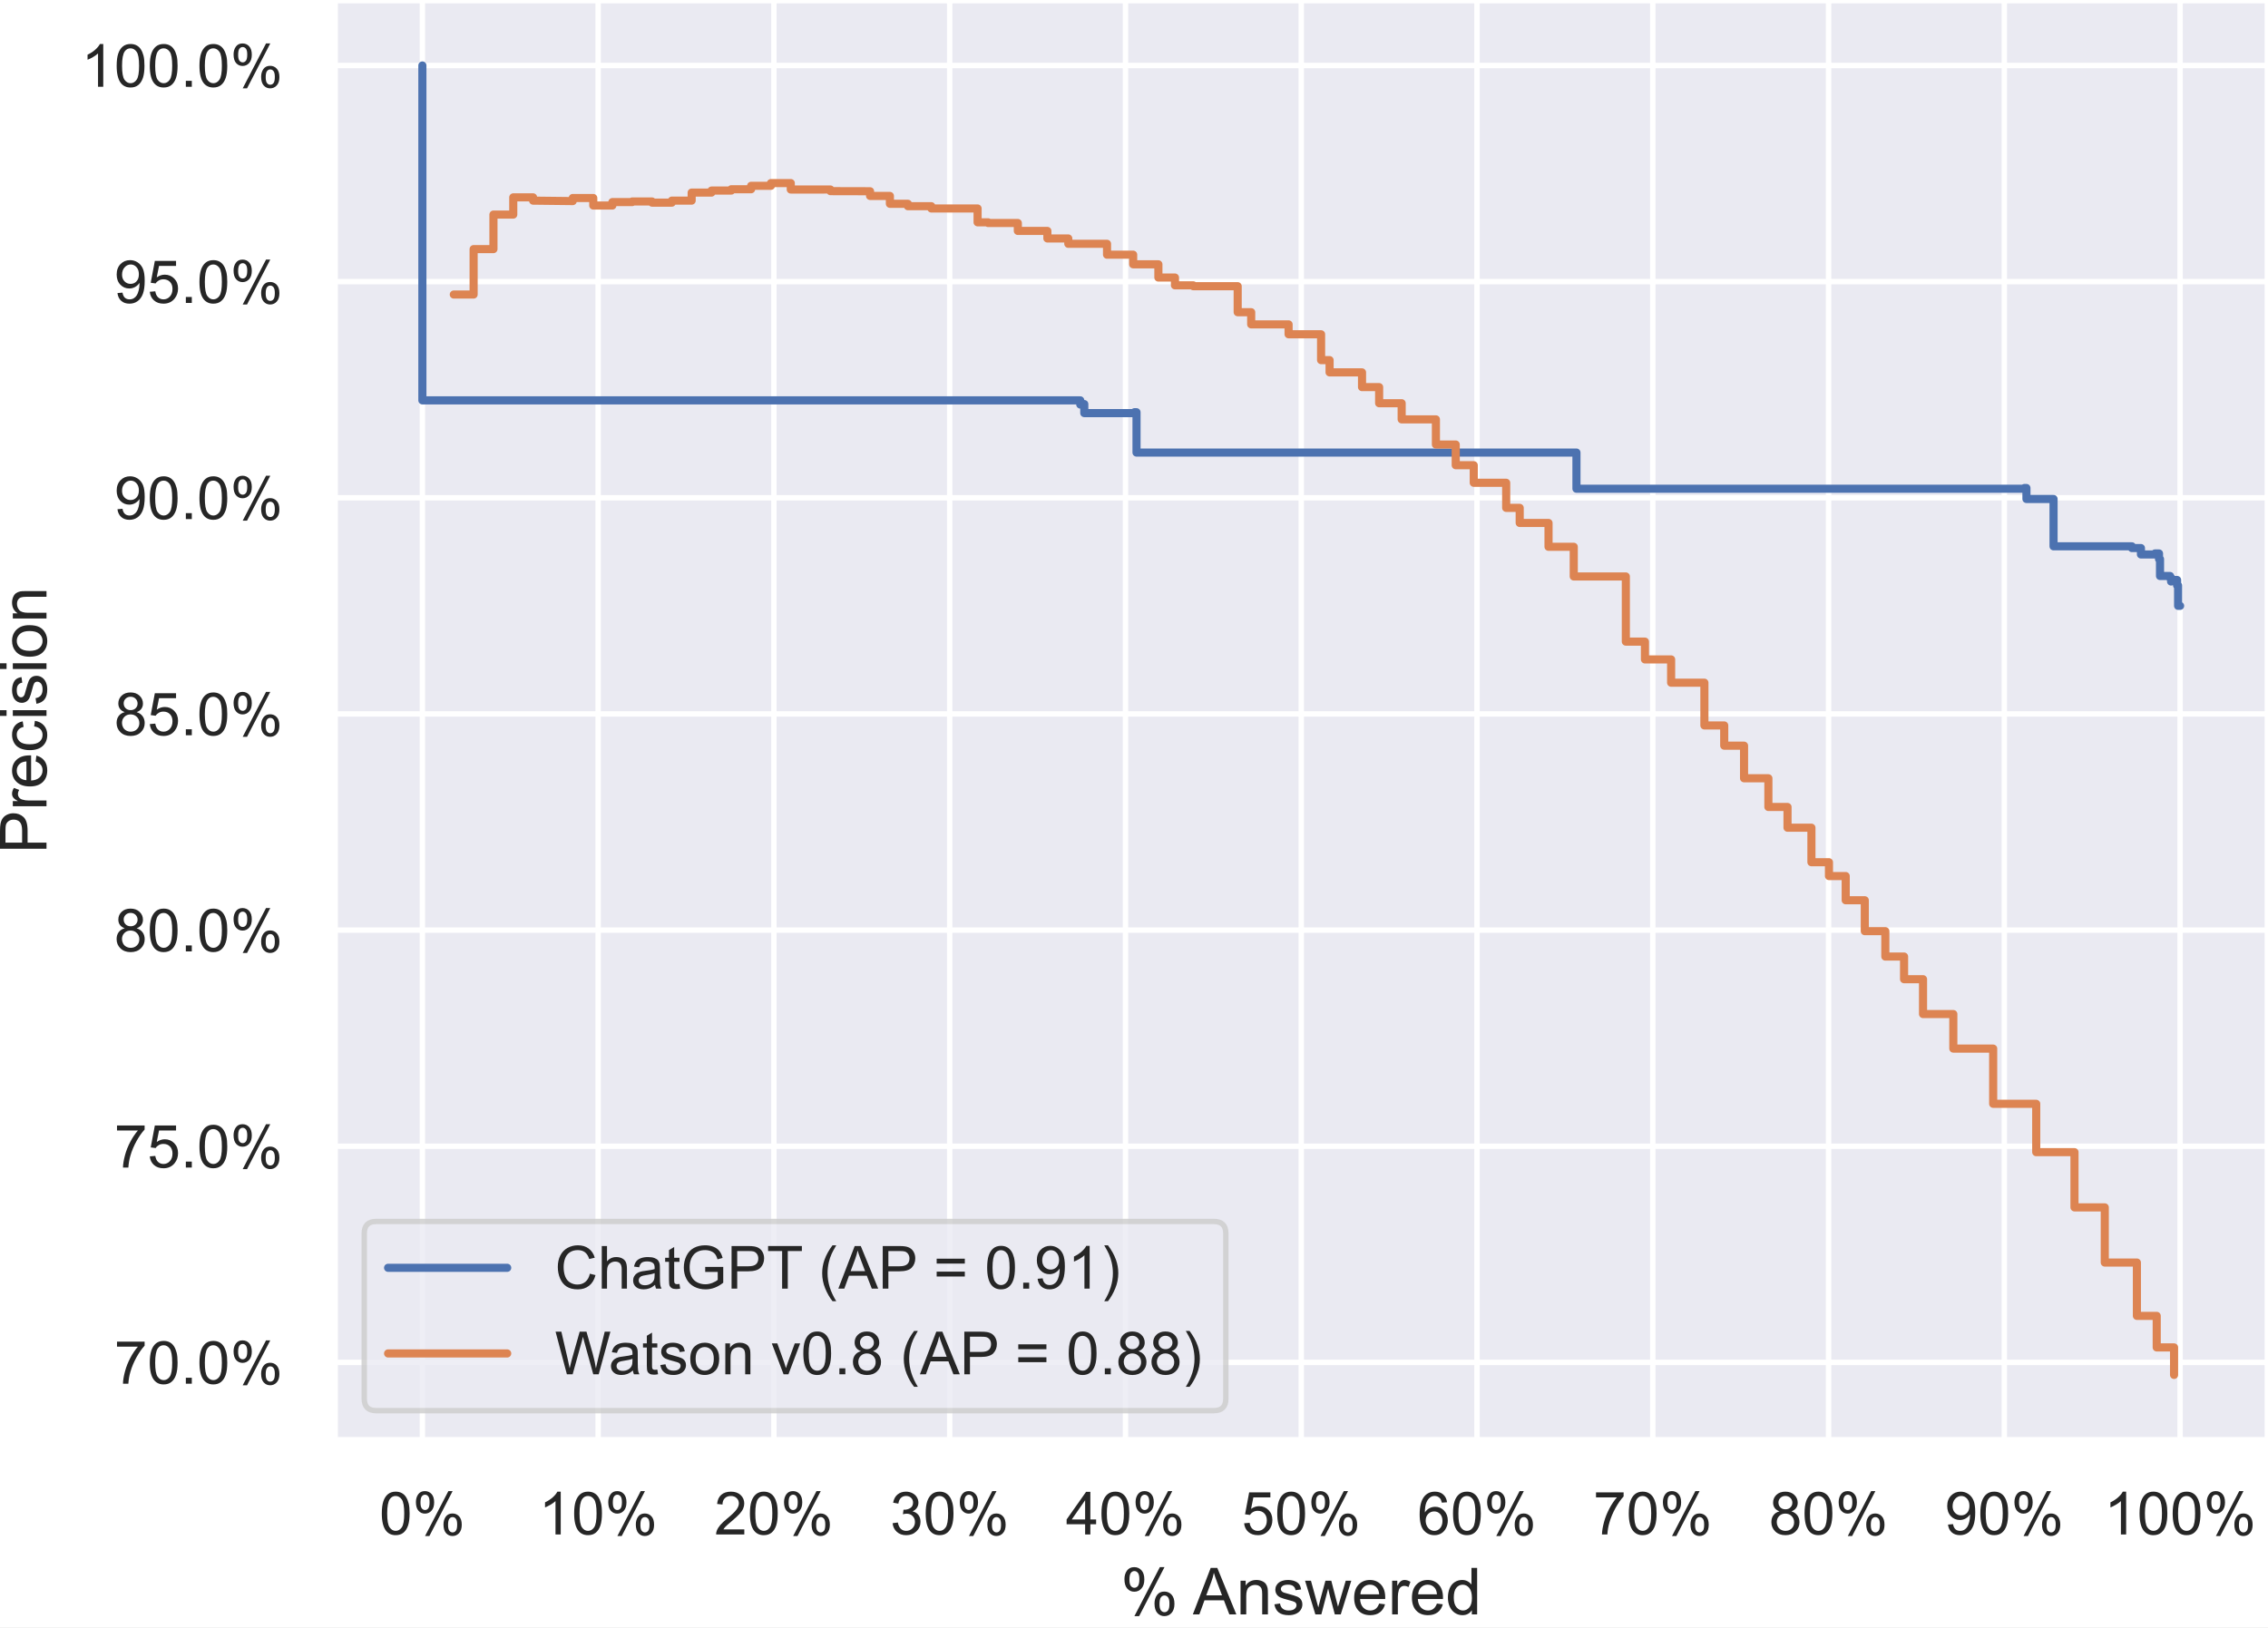
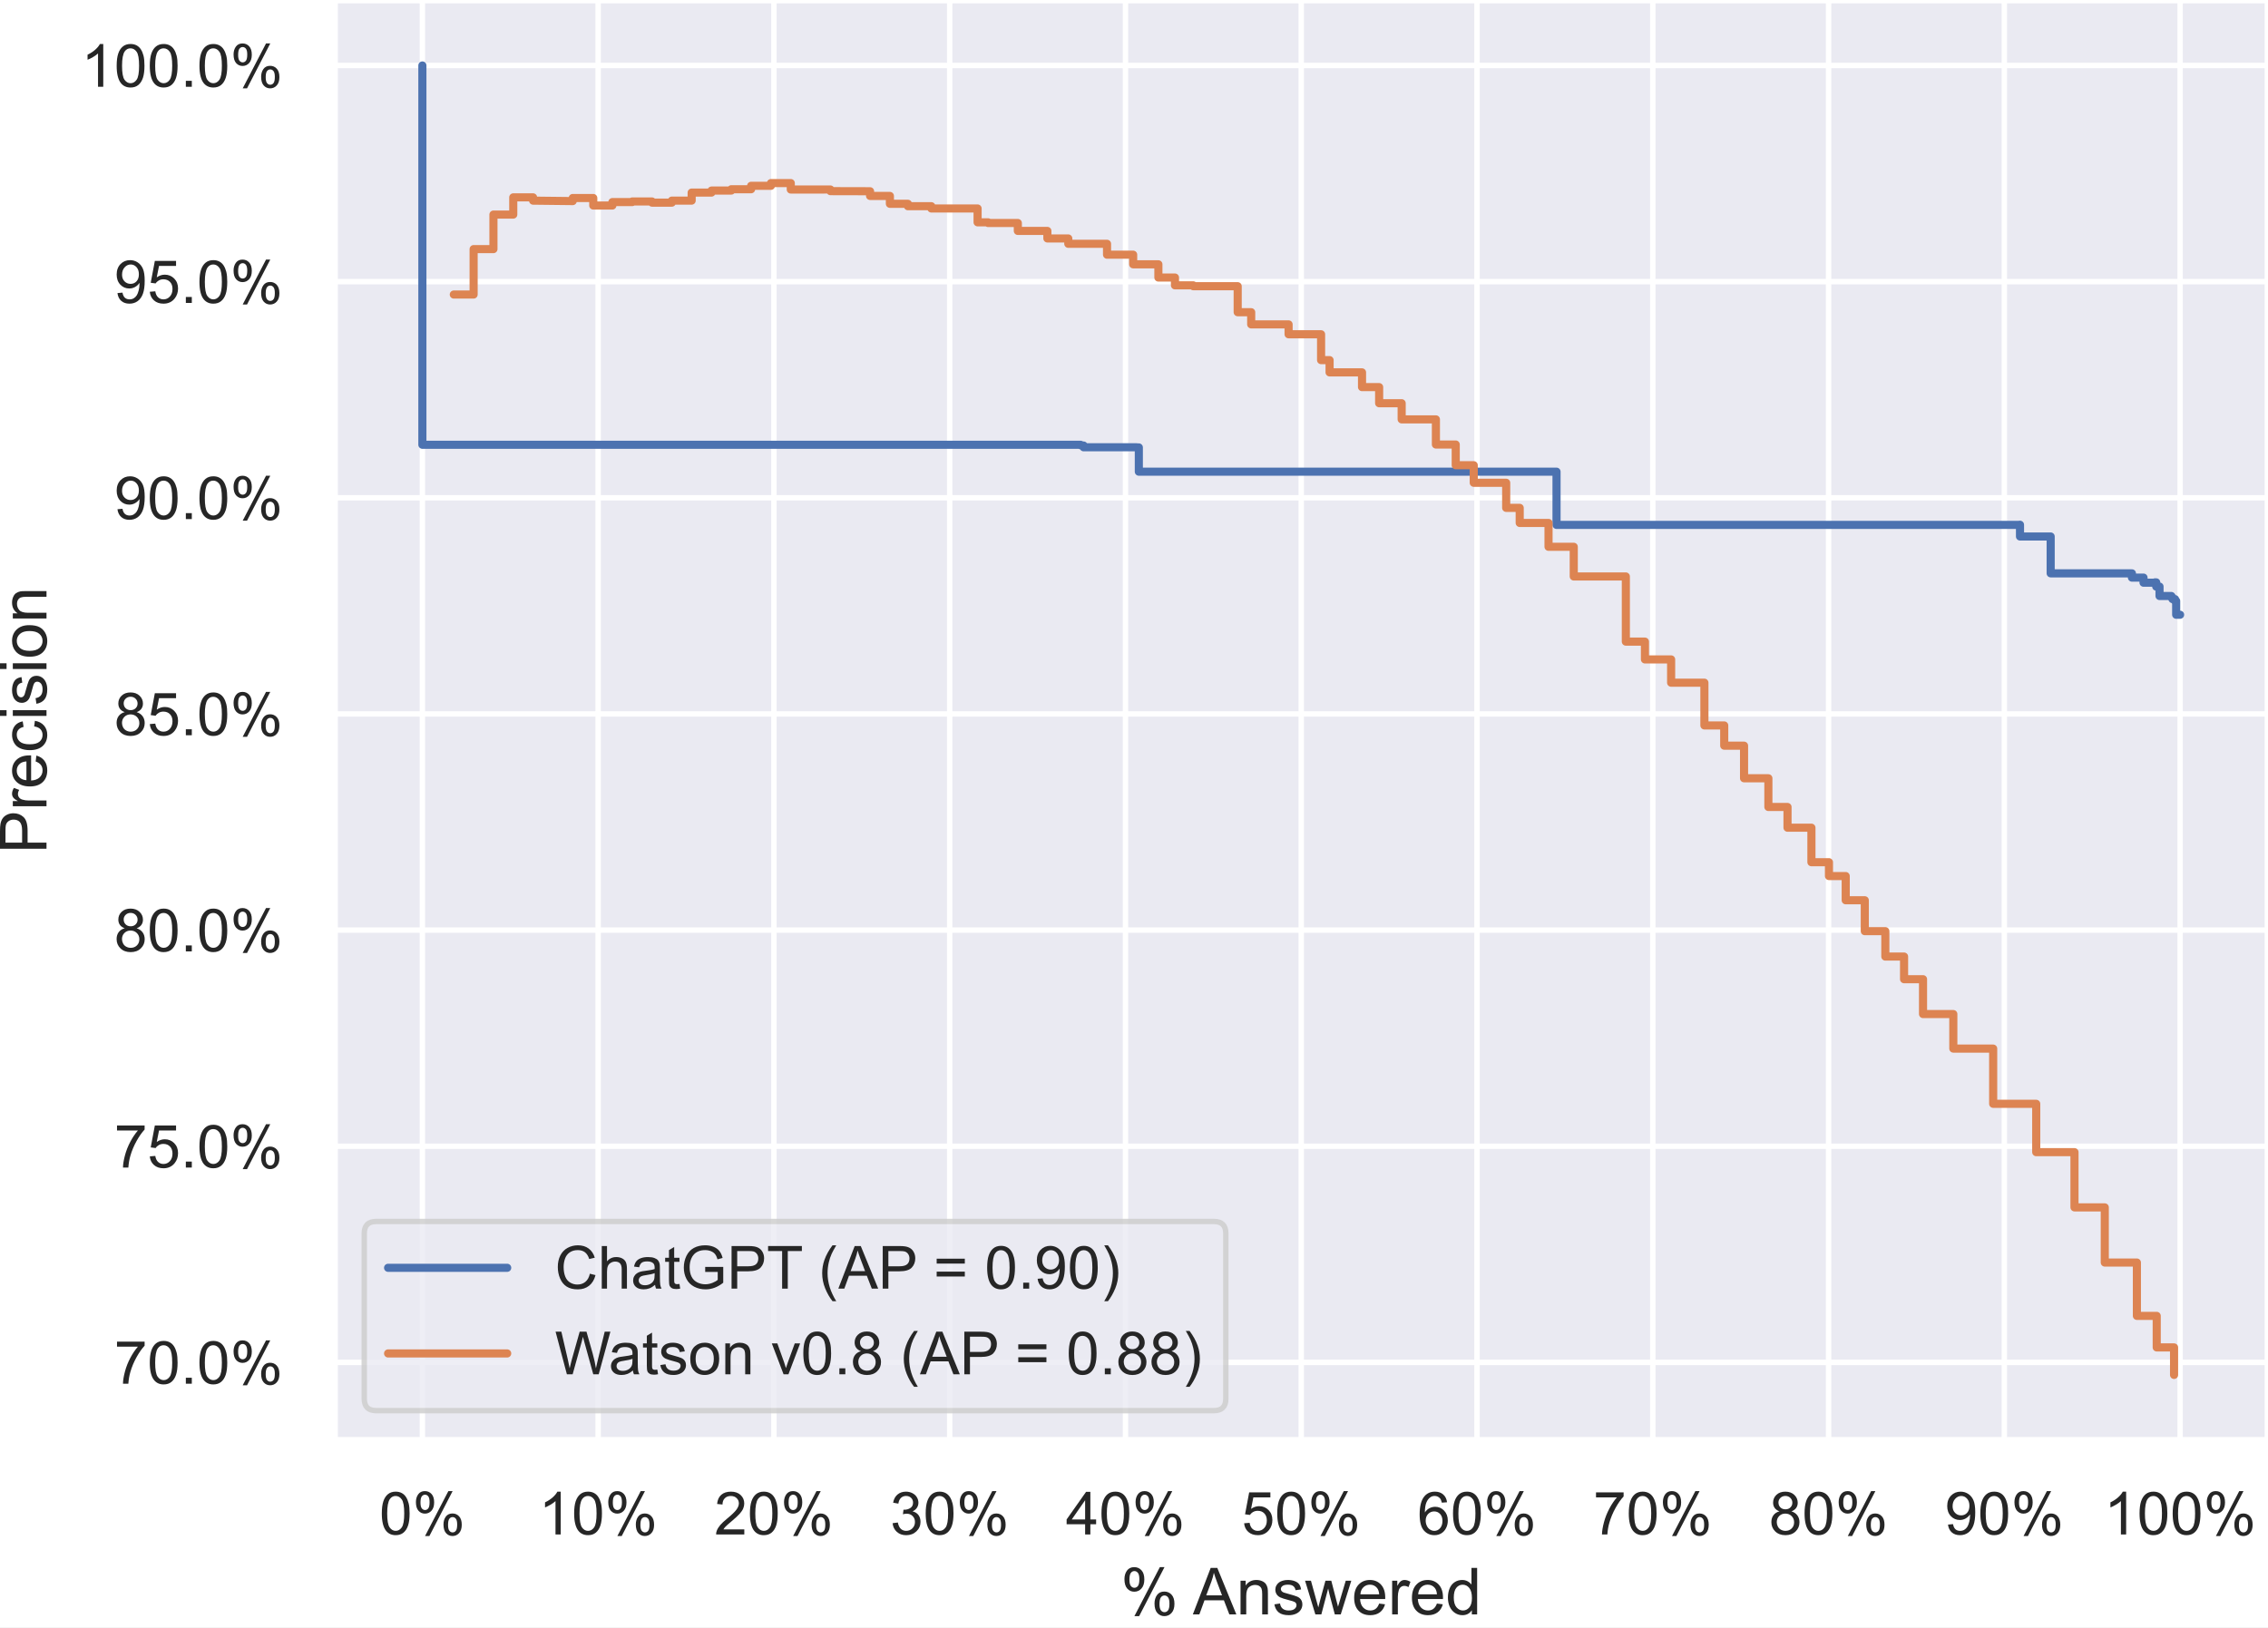
<svg xmlns="http://www.w3.org/2000/svg" xmlns:xlink="http://www.w3.org/1999/xlink" width="418.9pt" height="300.646pt" viewBox="0 0 418.9 300.646" version="1.1">
  <defs>
    <style type="text/css">*{stroke-linejoin: round; stroke-linecap: butt}</style>
  </defs>
  <g id="figure_1">
    <g id="patch_1">
      <path d="M 0 300.646  L 418.9 300.646  L 418.9 0  L 0 0  z " style="fill: #ffffff" />
    </g>
    <g id="axes_1">
      <g id="patch_2">
        <path d="M 61.78 266.112  L 418.9 266.112  L 418.9 -0  L 61.78 -0  z " style="fill: #eaeaf2" />
      </g>
      <g id="matplotlib.axis_1">
        <g id="xtick_1">
          <g id="line2d_1">
-             <path d="M 78.013 266.112  L 78.013 -0  " clip-path="url(#p53ebf041cd)" style="fill: none; stroke: #ffffff; stroke-linecap: round" />
+             <path d="M 78.013 266.112  L 78.013 -0  " clip-path="url(#pf6c82dfec2)" style="fill: none; stroke: #ffffff; stroke-linecap: round" />
          </g>
          <g id="text_1">
            <g style="fill: #262626" transform="translate(70.06335 283.4856) scale(0.11 -0.11)">
              <defs>
                <path id="ArialMT-30" d="M 266 2259  Q 266 3072 433 3567  Q 600 4063 929 4331  Q 1259 4600 1759 4600  Q 2128 4600 2406 4451  Q 2684 4303 2865 4023  Q 3047 3744 3150 3342  Q 3253 2941 3253 2259  Q 3253 1453 3087 958  Q 2922 463 2592 192  Q 2263 -78 1759 -78  Q 1097 -78 719 397  Q 266 969 266 2259  z M 844 2259  Q 844 1131 1108 757  Q 1372 384 1759 384  Q 2147 384 2411 759  Q 2675 1134 2675 2259  Q 2675 3391 2411 3762  Q 2147 4134 1753 4134  Q 1366 4134 1134 3806  Q 844 3388 844 2259  z " transform="scale(0.015625)" />
                <path id="ArialMT-25" d="M 372 3481  Q 372 3972 619 4315  Q 866 4659 1334 4659  Q 1766 4659 2048 4351  Q 2331 4044 2331 3447  Q 2331 2866 2045 2552  Q 1759 2238 1341 2238  Q 925 2238 648 2547  Q 372 2856 372 3481  z M 1350 4272  Q 1141 4272 1002 4090  Q 863 3909 863 3425  Q 863 2984 1003 2804  Q 1144 2625 1350 2625  Q 1563 2625 1702 2806  Q 1841 2988 1841 3469  Q 1841 3913 1700 4092  Q 1559 4272 1350 4272  z M 1353 -169  L 3859 4659  L 4316 4659  L 1819 -169  L 1353 -169  z M 3334 1075  Q 3334 1569 3581 1911  Q 3828 2253 4300 2253  Q 4731 2253 5014 1945  Q 5297 1638 5297 1041  Q 5297 459 5011 145  Q 4725 -169 4303 -169  Q 3888 -169 3611 142  Q 3334 453 3334 1075  z M 4316 1866  Q 4103 1866 3964 1684  Q 3825 1503 3825 1019  Q 3825 581 3965 400  Q 4106 219 4313 219  Q 4528 219 4667 400  Q 4806 581 4806 1063  Q 4806 1506 4665 1686  Q 4525 1866 4316 1866  z " transform="scale(0.015625)" />
              </defs>
              <use xlink:href="#ArialMT-30" />
              <use xlink:href="#ArialMT-25" x="55.615" />
            </g>
          </g>
        </g>
        <g id="xtick_2">
          <g id="line2d_2">
-             <path d="M 110.478 266.112  L 110.478 -0  " clip-path="url(#p53ebf041cd)" style="fill: none; stroke: #ffffff; stroke-linecap: round" />
+             <path d="M 110.478 266.112  L 110.478 -0  " clip-path="url(#pf6c82dfec2)" style="fill: none; stroke: #ffffff; stroke-linecap: round" />
          </g>
          <g id="text_2">
            <g style="fill: #262626" transform="translate(99.47029 283.4856) scale(0.11 -0.11)">
              <defs>
                <path id="ArialMT-31" d="M 2384 0  L 1822 0  L 1822 3584  Q 1619 3391 1289 3197  Q 959 3003 697 2906  L 697 3450  Q 1169 3672 1522 3987  Q 1875 4303 2022 4600  L 2384 4600  L 2384 0  z " transform="scale(0.015625)" />
              </defs>
              <use xlink:href="#ArialMT-31" />
              <use xlink:href="#ArialMT-30" x="55.615" />
              <use xlink:href="#ArialMT-25" x="111.23" />
            </g>
          </g>
        </g>
        <g id="xtick_3">
          <g id="line2d_3">
-             <path d="M 142.943 266.112  L 142.943 -0  " clip-path="url(#p53ebf041cd)" style="fill: none; stroke: #ffffff; stroke-linecap: round" />
+             <path d="M 142.943 266.112  L 142.943 -0  " clip-path="url(#pf6c82dfec2)" style="fill: none; stroke: #ffffff; stroke-linecap: round" />
          </g>
          <g id="text_3">
            <g style="fill: #262626" transform="translate(131.9357 283.4856) scale(0.11 -0.11)">
              <defs>
                <path id="ArialMT-32" d="M 3222 541  L 3222 0  L 194 0  Q 188 203 259 391  Q 375 700 629 1000  Q 884 1300 1366 1694  Q 2113 2306 2375 2664  Q 2638 3022 2638 3341  Q 2638 3675 2398 3904  Q 2159 4134 1775 4134  Q 1369 4134 1125 3890  Q 881 3647 878 3216  L 300 3275  Q 359 3922 746 4261  Q 1134 4600 1788 4600  Q 2447 4600 2831 4234  Q 3216 3869 3216 3328  Q 3216 3053 3103 2787  Q 2991 2522 2730 2228  Q 2469 1934 1863 1422  Q 1356 997 1212 845  Q 1069 694 975 541  L 3222 541  z " transform="scale(0.015625)" />
              </defs>
              <use xlink:href="#ArialMT-32" />
              <use xlink:href="#ArialMT-30" x="55.615" />
              <use xlink:href="#ArialMT-25" x="111.23" />
            </g>
          </g>
        </g>
        <g id="xtick_4">
          <g id="line2d_4">
-             <path d="M 175.409 266.112  L 175.409 -0  " clip-path="url(#p53ebf041cd)" style="fill: none; stroke: #ffffff; stroke-linecap: round" />
+             <path d="M 175.409 266.112  L 175.409 -0  " clip-path="url(#pf6c82dfec2)" style="fill: none; stroke: #ffffff; stroke-linecap: round" />
          </g>
          <g id="text_4">
            <g style="fill: #262626" transform="translate(164.4012 283.4856) scale(0.11 -0.11)">
              <defs>
                <path id="ArialMT-33" d="M 269 1209  L 831 1284  Q 928 806 1161 595  Q 1394 384 1728 384  Q 2125 384 2398 659  Q 2672 934 2672 1341  Q 2672 1728 2419 1979  Q 2166 2231 1775 2231  Q 1616 2231 1378 2169  L 1441 2663  Q 1497 2656 1531 2656  Q 1891 2656 2178 2843  Q 2466 3031 2466 3422  Q 2466 3731 2256 3934  Q 2047 4138 1716 4138  Q 1388 4138 1169 3931  Q 950 3725 888 3313  L 325 3413  Q 428 3978 793 4289  Q 1159 4600 1703 4600  Q 2078 4600 2393 4439  Q 2709 4278 2876 4000  Q 3044 3722 3044 3409  Q 3044 3113 2884 2869  Q 2725 2625 2413 2481  Q 2819 2388 3044 2092  Q 3269 1797 3269 1353  Q 3269 753 2831 336  Q 2394 -81 1725 -81  Q 1122 -81 723 278  Q 325 638 269 1209  z " transform="scale(0.015625)" />
              </defs>
              <use xlink:href="#ArialMT-33" />
              <use xlink:href="#ArialMT-30" x="55.615" />
              <use xlink:href="#ArialMT-25" x="111.23" />
            </g>
          </g>
        </g>
        <g id="xtick_5">
          <g id="line2d_5">
-             <path d="M 207.874 266.112  L 207.874 -0  " clip-path="url(#p53ebf041cd)" style="fill: none; stroke: #ffffff; stroke-linecap: round" />
+             <path d="M 207.874 266.112  L 207.874 -0  " clip-path="url(#pf6c82dfec2)" style="fill: none; stroke: #ffffff; stroke-linecap: round" />
          </g>
          <g id="text_5">
            <g style="fill: #262626" transform="translate(196.8667 283.4856) scale(0.11 -0.11)">
              <defs>
                <path id="ArialMT-34" d="M 2069 0  L 2069 1097  L 81 1097  L 81 1613  L 2172 4581  L 2631 4581  L 2631 1613  L 3250 1613  L 3250 1097  L 2631 1097  L 2631 0  L 2069 0  z M 2069 1613  L 2069 3678  L 634 1613  L 2069 1613  z " transform="scale(0.015625)" />
              </defs>
              <use xlink:href="#ArialMT-34" />
              <use xlink:href="#ArialMT-30" x="55.615" />
              <use xlink:href="#ArialMT-25" x="111.23" />
            </g>
          </g>
        </g>
        <g id="xtick_6">
          <g id="line2d_6">
-             <path d="M 240.34 266.112  L 240.34 -0  " clip-path="url(#p53ebf041cd)" style="fill: none; stroke: #ffffff; stroke-linecap: round" />
+             <path d="M 240.34 266.112  L 240.34 -0  " clip-path="url(#pf6c82dfec2)" style="fill: none; stroke: #ffffff; stroke-linecap: round" />
          </g>
          <g id="text_6">
            <g style="fill: #262626" transform="translate(229.3321 283.4856) scale(0.11 -0.11)">
              <defs>
                <path id="ArialMT-35" d="M 266 1200  L 856 1250  Q 922 819 1161 601  Q 1400 384 1738 384  Q 2144 384 2425 690  Q 2706 997 2706 1503  Q 2706 1984 2436 2262  Q 2166 2541 1728 2541  Q 1456 2541 1237 2417  Q 1019 2294 894 2097  L 366 2166  L 809 4519  L 3088 4519  L 3088 3981  L 1259 3981  L 1013 2750  Q 1425 3038 1878 3038  Q 2478 3038 2890 2622  Q 3303 2206 3303 1553  Q 3303 931 2941 478  Q 2500 -78 1738 -78  Q 1113 -78 717 272  Q 322 622 266 1200  z " transform="scale(0.015625)" />
              </defs>
              <use xlink:href="#ArialMT-35" />
              <use xlink:href="#ArialMT-30" x="55.615" />
              <use xlink:href="#ArialMT-25" x="111.23" />
            </g>
          </g>
        </g>
        <g id="xtick_7">
          <g id="line2d_7">
-             <path d="M 272.805 266.112  L 272.805 -0  " clip-path="url(#p53ebf041cd)" style="fill: none; stroke: #ffffff; stroke-linecap: round" />
+             <path d="M 272.805 266.112  L 272.805 -0  " clip-path="url(#pf6c82dfec2)" style="fill: none; stroke: #ffffff; stroke-linecap: round" />
          </g>
          <g id="text_7">
            <g style="fill: #262626" transform="translate(261.7976 283.4856) scale(0.11 -0.11)">
              <defs>
                <path id="ArialMT-36" d="M 3184 3459  L 2625 3416  Q 2550 3747 2413 3897  Q 2184 4138 1850 4138  Q 1581 4138 1378 3988  Q 1113 3794 959 3422  Q 806 3050 800 2363  Q 1003 2672 1297 2822  Q 1591 2972 1913 2972  Q 2475 2972 2870 2558  Q 3266 2144 3266 1488  Q 3266 1056 3080 686  Q 2894 316 2569 119  Q 2244 -78 1831 -78  Q 1128 -78 684 439  Q 241 956 241 2144  Q 241 3472 731 4075  Q 1159 4600 1884 4600  Q 2425 4600 2770 4297  Q 3116 3994 3184 3459  z M 888 1484  Q 888 1194 1011 928  Q 1134 663 1356 523  Q 1578 384 1822 384  Q 2178 384 2434 671  Q 2691 959 2691 1453  Q 2691 1928 2437 2201  Q 2184 2475 1800 2475  Q 1419 2475 1153 2201  Q 888 1928 888 1484  z " transform="scale(0.015625)" />
              </defs>
              <use xlink:href="#ArialMT-36" />
              <use xlink:href="#ArialMT-30" x="55.615" />
              <use xlink:href="#ArialMT-25" x="111.23" />
            </g>
          </g>
        </g>
        <g id="xtick_8">
          <g id="line2d_8">
-             <path d="M 305.271 266.112  L 305.271 -0  " clip-path="url(#p53ebf041cd)" style="fill: none; stroke: #ffffff; stroke-linecap: round" />
+             <path d="M 305.271 266.112  L 305.271 -0  " clip-path="url(#pf6c82dfec2)" style="fill: none; stroke: #ffffff; stroke-linecap: round" />
          </g>
          <g id="text_8">
            <g style="fill: #262626" transform="translate(294.263 283.4856) scale(0.11 -0.11)">
              <defs>
                <path id="ArialMT-37" d="M 303 3981  L 303 4522  L 3269 4522  L 3269 4084  Q 2831 3619 2401 2847  Q 1972 2075 1738 1259  Q 1569 684 1522 0  L 944 0  Q 953 541 1156 1306  Q 1359 2072 1739 2783  Q 2119 3494 2547 3981  L 303 3981  z " transform="scale(0.015625)" />
              </defs>
              <use xlink:href="#ArialMT-37" />
              <use xlink:href="#ArialMT-30" x="55.615" />
              <use xlink:href="#ArialMT-25" x="111.23" />
            </g>
          </g>
        </g>
        <g id="xtick_9">
          <g id="line2d_9">
-             <path d="M 337.736 266.112  L 337.736 -0  " clip-path="url(#p53ebf041cd)" style="fill: none; stroke: #ffffff; stroke-linecap: round" />
+             <path d="M 337.736 266.112  L 337.736 -0  " clip-path="url(#pf6c82dfec2)" style="fill: none; stroke: #ffffff; stroke-linecap: round" />
          </g>
          <g id="text_9">
            <g style="fill: #262626" transform="translate(326.7285 283.4856) scale(0.11 -0.11)">
              <defs>
                <path id="ArialMT-38" d="M 1131 2484  Q 781 2613 612 2850  Q 444 3088 444 3419  Q 444 3919 803 4259  Q 1163 4600 1759 4600  Q 2359 4600 2725 4251  Q 3091 3903 3091 3403  Q 3091 3084 2923 2848  Q 2756 2613 2416 2484  Q 2838 2347 3058 2040  Q 3278 1734 3278 1309  Q 3278 722 2862 322  Q 2447 -78 1769 -78  Q 1091 -78 675 323  Q 259 725 259 1325  Q 259 1772 486 2073  Q 713 2375 1131 2484  z M 1019 3438  Q 1019 3113 1228 2906  Q 1438 2700 1772 2700  Q 2097 2700 2305 2904  Q 2513 3109 2513 3406  Q 2513 3716 2298 3927  Q 2084 4138 1766 4138  Q 1444 4138 1231 3931  Q 1019 3725 1019 3438  z M 838 1322  Q 838 1081 952 856  Q 1066 631 1291 507  Q 1516 384 1775 384  Q 2178 384 2440 643  Q 2703 903 2703 1303  Q 2703 1709 2433 1975  Q 2163 2241 1756 2241  Q 1359 2241 1098 1978  Q 838 1716 838 1322  z " transform="scale(0.015625)" />
              </defs>
              <use xlink:href="#ArialMT-38" />
              <use xlink:href="#ArialMT-30" x="55.615" />
              <use xlink:href="#ArialMT-25" x="111.23" />
            </g>
          </g>
        </g>
        <g id="xtick_10">
          <g id="line2d_10">
-             <path d="M 370.202 266.112  L 370.202 -0  " clip-path="url(#p53ebf041cd)" style="fill: none; stroke: #ffffff; stroke-linecap: round" />
+             <path d="M 370.202 266.112  L 370.202 -0  " clip-path="url(#pf6c82dfec2)" style="fill: none; stroke: #ffffff; stroke-linecap: round" />
          </g>
          <g id="text_10">
            <g style="fill: #262626" transform="translate(359.1939 283.4856) scale(0.11 -0.11)">
              <defs>
                <path id="ArialMT-39" d="M 350 1059  L 891 1109  Q 959 728 1153 556  Q 1347 384 1650 384  Q 1909 384 2104 503  Q 2300 622 2425 820  Q 2550 1019 2634 1356  Q 2719 1694 2719 2044  Q 2719 2081 2716 2156  Q 2547 1888 2255 1720  Q 1963 1553 1622 1553  Q 1053 1553 659 1965  Q 266 2378 266 3053  Q 266 3750 677 4175  Q 1088 4600 1706 4600  Q 2153 4600 2523 4359  Q 2894 4119 3086 3673  Q 3278 3228 3278 2384  Q 3278 1506 3087 986  Q 2897 466 2520 194  Q 2144 -78 1638 -78  Q 1100 -78 759 220  Q 419 519 350 1059  z M 2653 3081  Q 2653 3566 2395 3850  Q 2138 4134 1775 4134  Q 1400 4134 1122 3828  Q 844 3522 844 3034  Q 844 2597 1108 2323  Q 1372 2050 1759 2050  Q 2150 2050 2401 2323  Q 2653 2597 2653 3081  z " transform="scale(0.015625)" />
              </defs>
              <use xlink:href="#ArialMT-39" />
              <use xlink:href="#ArialMT-30" x="55.615" />
              <use xlink:href="#ArialMT-25" x="111.23" />
            </g>
          </g>
        </g>
        <g id="xtick_11">
          <g id="line2d_11">
-             <path d="M 402.667 266.112  L 402.667 -0  " clip-path="url(#p53ebf041cd)" style="fill: none; stroke: #ffffff; stroke-linecap: round" />
+             <path d="M 402.667 266.112  L 402.667 -0  " clip-path="url(#pf6c82dfec2)" style="fill: none; stroke: #ffffff; stroke-linecap: round" />
          </g>
          <g id="text_11">
            <g style="fill: #262626" transform="translate(388.6009 283.4856) scale(0.11 -0.11)">
              <use xlink:href="#ArialMT-31" />
              <use xlink:href="#ArialMT-30" x="55.615" />
              <use xlink:href="#ArialMT-30" x="111.23" />
              <use xlink:href="#ArialMT-25" x="166.846" />
            </g>
          </g>
        </g>
        <g id="text_12">
          <g style="fill: #262626" transform="translate(206.9883 298.2612) scale(0.12 -0.12)">
            <defs>
              <path id="ArialMT-20" transform="scale(0.015625)" />
              <path id="ArialMT-41" d="M -9 0  L 1750 4581  L 2403 4581  L 4278 0  L 3588 0  L 3053 1388  L 1138 1388  L 634 0  L -9 0  z M 1313 1881  L 2866 1881  L 2388 3150  Q 2169 3728 2063 4100  Q 1975 3659 1816 3225  L 1313 1881  z " transform="scale(0.015625)" />
              <path id="ArialMT-6e" d="M 422 0  L 422 3319  L 928 3319  L 928 2847  Q 1294 3394 1984 3394  Q 2284 3394 2536 3286  Q 2788 3178 2913 3003  Q 3038 2828 3088 2588  Q 3119 2431 3119 2041  L 3119 0  L 2556 0  L 2556 2019  Q 2556 2363 2490 2533  Q 2425 2703 2258 2804  Q 2091 2906 1866 2906  Q 1506 2906 1245 2678  Q 984 2450 984 1813  L 984 0  L 422 0  z " transform="scale(0.015625)" />
              <path id="ArialMT-73" d="M 197 991  L 753 1078  Q 800 744 1014 566  Q 1228 388 1613 388  Q 2000 388 2187 545  Q 2375 703 2375 916  Q 2375 1106 2209 1216  Q 2094 1291 1634 1406  Q 1016 1563 777 1677  Q 538 1791 414 1992  Q 291 2194 291 2438  Q 291 2659 392 2848  Q 494 3038 669 3163  Q 800 3259 1026 3326  Q 1253 3394 1513 3394  Q 1903 3394 2198 3281  Q 2494 3169 2634 2976  Q 2775 2784 2828 2463  L 2278 2388  Q 2241 2644 2061 2787  Q 1881 2931 1553 2931  Q 1166 2931 1000 2803  Q 834 2675 834 2503  Q 834 2394 903 2306  Q 972 2216 1119 2156  Q 1203 2125 1616 2013  Q 2213 1853 2448 1751  Q 2684 1650 2818 1456  Q 2953 1263 2953 975  Q 2953 694 2789 445  Q 2625 197 2315 61  Q 2006 -75 1616 -75  Q 969 -75 630 194  Q 291 463 197 991  z " transform="scale(0.015625)" />
              <path id="ArialMT-77" d="M 1034 0  L 19 3319  L 600 3319  L 1128 1403  L 1325 691  Q 1338 744 1497 1375  L 2025 3319  L 2603 3319  L 3100 1394  L 3266 759  L 3456 1400  L 4025 3319  L 4572 3319  L 3534 0  L 2950 0  L 2422 1988  L 2294 2553  L 1622 0  L 1034 0  z " transform="scale(0.015625)" />
              <path id="ArialMT-65" d="M 2694 1069  L 3275 997  Q 3138 488 2766 206  Q 2394 -75 1816 -75  Q 1088 -75 661 373  Q 234 822 234 1631  Q 234 2469 665 2931  Q 1097 3394 1784 3394  Q 2450 3394 2872 2941  Q 3294 2488 3294 1666  Q 3294 1616 3291 1516  L 816 1516  Q 847 969 1125 678  Q 1403 388 1819 388  Q 2128 388 2347 550  Q 2566 713 2694 1069  z M 847 1978  L 2700 1978  Q 2663 2397 2488 2606  Q 2219 2931 1791 2931  Q 1403 2931 1139 2672  Q 875 2413 847 1978  z " transform="scale(0.015625)" />
              <path id="ArialMT-72" d="M 416 0  L 416 3319  L 922 3319  L 922 2816  Q 1116 3169 1280 3281  Q 1444 3394 1641 3394  Q 1925 3394 2219 3213  L 2025 2691  Q 1819 2813 1613 2813  Q 1428 2813 1281 2702  Q 1134 2591 1072 2394  Q 978 2094 978 1738  L 978 0  L 416 0  z " transform="scale(0.015625)" />
              <path id="ArialMT-64" d="M 2575 0  L 2575 419  Q 2259 -75 1647 -75  Q 1250 -75 917 144  Q 584 363 401 755  Q 219 1147 219 1656  Q 219 2153 384 2558  Q 550 2963 881 3178  Q 1213 3394 1622 3394  Q 1922 3394 2156 3267  Q 2391 3141 2538 2938  L 2538 4581  L 3097 4581  L 3097 0  L 2575 0  z M 797 1656  Q 797 1019 1065 703  Q 1334 388 1700 388  Q 2069 388 2326 689  Q 2584 991 2584 1609  Q 2584 2291 2321 2609  Q 2059 2928 1675 2928  Q 1300 2928 1048 2622  Q 797 2316 797 1656  z " transform="scale(0.015625)" />
            </defs>
            <use xlink:href="#ArialMT-25" />
            <use xlink:href="#ArialMT-20" x="88.916" />
            <use xlink:href="#ArialMT-41" x="111.199" />
            <use xlink:href="#ArialMT-6e" x="177.898" />
            <use xlink:href="#ArialMT-73" x="233.514" />
            <use xlink:href="#ArialMT-77" x="283.514" />
            <use xlink:href="#ArialMT-65" x="355.73" />
            <use xlink:href="#ArialMT-72" x="411.346" />
            <use xlink:href="#ArialMT-65" x="444.646" />
            <use xlink:href="#ArialMT-64" x="500.262" />
          </g>
        </g>
      </g>
      <g id="matplotlib.axis_2">
        <g id="ytick_1">
          <g id="line2d_12">
-             <path d="M 61.78 251.699  L 418.9 251.699  " clip-path="url(#p53ebf041cd)" style="fill: none; stroke: #ffffff; stroke-linecap: round" />
+             <path d="M 61.78 251.699  L 418.9 251.699  " clip-path="url(#pf6c82dfec2)" style="fill: none; stroke: #ffffff; stroke-linecap: round" />
          </g>
          <g id="text_13">
            <g style="fill: #262626" transform="translate(21.09141 255.6362) scale(0.11 -0.11)">
              <defs>
                <path id="ArialMT-2e" d="M 581 0  L 581 641  L 1222 641  L 1222 0  L 581 0  z " transform="scale(0.015625)" />
              </defs>
              <use xlink:href="#ArialMT-37" />
              <use xlink:href="#ArialMT-30" x="55.615" />
              <use xlink:href="#ArialMT-2e" x="111.23" />
              <use xlink:href="#ArialMT-30" x="139.014" />
              <use xlink:href="#ArialMT-25" x="194.629" />
            </g>
          </g>
        </g>
        <g id="ytick_2">
          <g id="line2d_13">
-             <path d="M 61.78 211.766  L 418.9 211.766  " clip-path="url(#p53ebf041cd)" style="fill: none; stroke: #ffffff; stroke-linecap: round" />
+             <path d="M 61.78 211.766  L 418.9 211.766  " clip-path="url(#pf6c82dfec2)" style="fill: none; stroke: #ffffff; stroke-linecap: round" />
          </g>
          <g id="text_14">
            <g style="fill: #262626" transform="translate(21.09141 215.7023) scale(0.11 -0.11)">
              <use xlink:href="#ArialMT-37" />
              <use xlink:href="#ArialMT-35" x="55.615" />
              <use xlink:href="#ArialMT-2e" x="111.23" />
              <use xlink:href="#ArialMT-30" x="139.014" />
              <use xlink:href="#ArialMT-25" x="194.629" />
            </g>
          </g>
        </g>
        <g id="ytick_3">
          <g id="line2d_14">
-             <path d="M 61.78 171.832  L 418.9 171.832  " clip-path="url(#p53ebf041cd)" style="fill: none; stroke: #ffffff; stroke-linecap: round" />
+             <path d="M 61.78 171.832  L 418.9 171.832  " clip-path="url(#pf6c82dfec2)" style="fill: none; stroke: #ffffff; stroke-linecap: round" />
          </g>
          <g id="text_15">
            <g style="fill: #262626" transform="translate(21.09141 175.7684) scale(0.11 -0.11)">
              <use xlink:href="#ArialMT-38" />
              <use xlink:href="#ArialMT-30" x="55.615" />
              <use xlink:href="#ArialMT-2e" x="111.23" />
              <use xlink:href="#ArialMT-30" x="139.014" />
              <use xlink:href="#ArialMT-25" x="194.629" />
            </g>
          </g>
        </g>
        <g id="ytick_4">
          <g id="line2d_15">
-             <path d="M 61.78 131.898  L 418.9 131.898  " clip-path="url(#p53ebf041cd)" style="fill: none; stroke: #ffffff; stroke-linecap: round" />
+             <path d="M 61.78 131.898  L 418.9 131.898  " clip-path="url(#pf6c82dfec2)" style="fill: none; stroke: #ffffff; stroke-linecap: round" />
          </g>
          <g id="text_16">
            <g style="fill: #262626" transform="translate(21.09141 135.8345) scale(0.11 -0.11)">
              <use xlink:href="#ArialMT-38" />
              <use xlink:href="#ArialMT-35" x="55.615" />
              <use xlink:href="#ArialMT-2e" x="111.23" />
              <use xlink:href="#ArialMT-30" x="139.014" />
              <use xlink:href="#ArialMT-25" x="194.629" />
            </g>
          </g>
        </g>
        <g id="ytick_5">
          <g id="line2d_16">
-             <path d="M 61.78 91.964  L 418.9 91.964  " clip-path="url(#p53ebf041cd)" style="fill: none; stroke: #ffffff; stroke-linecap: round" />
+             <path d="M 61.78 91.964  L 418.9 91.964  " clip-path="url(#pf6c82dfec2)" style="fill: none; stroke: #ffffff; stroke-linecap: round" />
          </g>
          <g id="text_17">
            <g style="fill: #262626" transform="translate(21.09141 95.90061) scale(0.11 -0.11)">
              <use xlink:href="#ArialMT-39" />
              <use xlink:href="#ArialMT-30" x="55.615" />
              <use xlink:href="#ArialMT-2e" x="111.23" />
              <use xlink:href="#ArialMT-30" x="139.014" />
              <use xlink:href="#ArialMT-25" x="194.629" />
            </g>
          </g>
        </g>
        <g id="ytick_6">
          <g id="line2d_17">
-             <path d="M 61.78 52.03  L 418.9 52.03  " clip-path="url(#p53ebf041cd)" style="fill: none; stroke: #ffffff; stroke-linecap: round" />
+             <path d="M 61.78 52.03  L 418.9 52.03  " clip-path="url(#pf6c82dfec2)" style="fill: none; stroke: #ffffff; stroke-linecap: round" />
          </g>
          <g id="text_18">
            <g style="fill: #262626" transform="translate(21.09141 55.9667) scale(0.11 -0.11)">
              <use xlink:href="#ArialMT-39" />
              <use xlink:href="#ArialMT-35" x="55.615" />
              <use xlink:href="#ArialMT-2e" x="111.23" />
              <use xlink:href="#ArialMT-30" x="139.014" />
              <use xlink:href="#ArialMT-25" x="194.629" />
            </g>
          </g>
        </g>
        <g id="ytick_7">
          <g id="line2d_18">
-             <path d="M 61.78 12.096  L 418.9 12.096  " clip-path="url(#p53ebf041cd)" style="fill: none; stroke: #ffffff; stroke-linecap: round" />
+             <path d="M 61.78 12.096  L 418.9 12.096  " clip-path="url(#pf6c82dfec2)" style="fill: none; stroke: #ffffff; stroke-linecap: round" />
          </g>
          <g id="text_19">
            <g style="fill: #262626" transform="translate(14.97438 16.0328) scale(0.11 -0.11)">
              <use xlink:href="#ArialMT-31" />
              <use xlink:href="#ArialMT-30" x="55.615" />
              <use xlink:href="#ArialMT-30" x="111.23" />
              <use xlink:href="#ArialMT-2e" x="166.846" />
              <use xlink:href="#ArialMT-30" x="194.629" />
              <use xlink:href="#ArialMT-25" x="250.244" />
            </g>
          </g>
        </g>
        <g id="text_20">
          <g style="fill: #262626" transform="translate(8.589375 157.7319) rotate(-90) scale(0.12 -0.12)">
            <defs>
              <path id="ArialMT-50" d="M 494 0  L 494 4581  L 2222 4581  Q 2678 4581 2919 4538  Q 3256 4481 3484 4323  Q 3713 4166 3852 3881  Q 3991 3597 3991 3256  Q 3991 2672 3619 2267  Q 3247 1863 2275 1863  L 1100 1863  L 1100 0  L 494 0  z M 1100 2403  L 2284 2403  Q 2872 2403 3119 2622  Q 3366 2841 3366 3238  Q 3366 3525 3220 3729  Q 3075 3934 2838 4000  Q 2684 4041 2272 4041  L 1100 4041  L 1100 2403  z " transform="scale(0.015625)" />
              <path id="ArialMT-63" d="M 2588 1216  L 3141 1144  Q 3050 572 2676 248  Q 2303 -75 1759 -75  Q 1078 -75 664 370  Q 250 816 250 1647  Q 250 2184 428 2587  Q 606 2991 970 3192  Q 1334 3394 1763 3394  Q 2303 3394 2647 3120  Q 2991 2847 3088 2344  L 2541 2259  Q 2463 2594 2264 2762  Q 2066 2931 1784 2931  Q 1359 2931 1093 2626  Q 828 2322 828 1663  Q 828 994 1084 691  Q 1341 388 1753 388  Q 2084 388 2306 591  Q 2528 794 2588 1216  z " transform="scale(0.015625)" />
              <path id="ArialMT-69" d="M 425 3934  L 425 4581  L 988 4581  L 988 3934  L 425 3934  z M 425 0  L 425 3319  L 988 3319  L 988 0  L 425 0  z " transform="scale(0.015625)" />
              <path id="ArialMT-6f" d="M 213 1659  Q 213 2581 725 3025  Q 1153 3394 1769 3394  Q 2453 3394 2887 2945  Q 3322 2497 3322 1706  Q 3322 1066 3130 698  Q 2938 331 2570 128  Q 2203 -75 1769 -75  Q 1072 -75 642 372  Q 213 819 213 1659  z M 791 1659  Q 791 1022 1069 705  Q 1347 388 1769 388  Q 2188 388 2466 706  Q 2744 1025 2744 1678  Q 2744 2294 2464 2611  Q 2184 2928 1769 2928  Q 1347 2928 1069 2612  Q 791 2297 791 1659  z " transform="scale(0.015625)" />
            </defs>
            <use xlink:href="#ArialMT-50" />
            <use xlink:href="#ArialMT-72" x="66.699" />
            <use xlink:href="#ArialMT-65" x="100" />
            <use xlink:href="#ArialMT-63" x="155.615" />
            <use xlink:href="#ArialMT-69" x="205.615" />
            <use xlink:href="#ArialMT-73" x="227.832" />
            <use xlink:href="#ArialMT-69" x="277.832" />
            <use xlink:href="#ArialMT-6f" x="300.049" />
            <use xlink:href="#ArialMT-6e" x="355.664" />
          </g>
        </g>
      </g>
      <g id="line2d_19">
-         <path d="M 402.667 111.931  L 402.296 111.931  L 402.296 108.162  L 402.111 108.162  L 402.111 107.148  L 401.183 107.148  L 401.183 107.388  L 400.997 107.388  L 400.997 107.436  L 400.997 107.436  L 400.997 106.724  L 400.812 106.724  L 400.812 106.772  L 400.812 106.772  L 400.812 106.415  L 398.957 106.415  L 398.957 103.292  L 398.771 103.292  L 398.771 102.25  L 398.029 102.25  L 398.029 102.435  L 395.432 102.435  L 395.432 101.253  L 393.762 101.253  L 393.762 100.931  L 379.292 100.931  L 379.292 92.185  L 374.283 92.185  L 374.283 90.159  L 373.912 90.159  L 373.912 90.247  L 373.726 90.247  L 373.726 90.291  L 291.171 90.291  L 291.171 83.61  L 209.915 83.61  L 209.915 76.156  L 209.544 76.156  L 209.544 76.322  L 200.268 76.322  L 200.268 74.65  L 200.083 74.65  L 200.083 74.737  L 199.526 74.737  L 199.526 73.965  L 78.013 73.965  L 78.013 12.096  " clip-path="url(#p53ebf041cd)" style="fill: none; stroke: #4c72b0; stroke-width: 1.5; stroke-linecap: round" />
+         <path d="M 402.667 113.571  L 401.939 113.571  L 401.939 111.024  L 401.737 111.024  L 401.737 110.695  L 401.292 110.695  L 401.292 110.66  L 401.251 110.66  L 401.251 110.671  L 401.251 110.671  L 401.251 110.364  L 401.211 110.364  L 401.211 110.375  L 401.049 110.375  L 401.049 110.11  L 398.864 110.11  L 398.864 108.366  L 398.824 108.366  L 398.824 108.377  L 398.257 108.377  L 398.257 107.589  L 398.015 107.589  L 398.015 107.653  L 395.911 107.653  L 395.911 106.712  L 393.767 106.712  L 393.767 105.925  L 378.758 105.925  L 378.758 99.115  L 373.094 99.115  L 373.094 96.945  L 373.013 96.945  L 373.013 96.966  L 372.973 96.966  L 372.973 96.976  L 287.491 96.976  L 287.491 87.269  L 287.491 87.269  L 287.491 87.142  L 210.342 87.142  L 210.342 82.659  L 210.302 82.659  L 210.302 82.679  L 210.261 82.679  L 210.261 82.699  L 209.978 82.699  L 209.978 82.633  L 200.147 82.633  L 200.147 82.312  L 199.824 82.312  L 199.824 82.262  L 199.581 82.262  L 199.581 82.168  L 78.013 82.168  L 78.013 12.096  " clip-path="url(#pf6c82dfec2)" style="fill: none; stroke: #4c72b0; stroke-width: 1.5; stroke-linecap: round" />
      </g>
      <g id="line2d_20">
-         <path d="M 83.816 54.415  L 87.478 54.415  L 87.478 46.023  L 91.139 46.023  L 91.139 39.643  L 94.8 39.643  L 94.8 36.462  L 98.461 36.462  L 98.461 37.068  L 105.784 37.151  L 105.784 36.581  L 109.578 36.581  L 109.578 37.971  L 113.106 37.971  L 113.106 37.335  L 116.767 37.335  L 116.767 37.223  L 120.428 37.223  L 120.428 37.437  L 124.09 37.437  L 124.09 37.063  L 127.751 37.063  L 127.751 35.579  L 131.412 35.579  L 131.412 35.205  L 135.073 35.205  L 135.073 34.962  L 138.734 34.962  L 138.734 34.327  L 142.395 34.327  L 142.395 33.823  L 146.057 33.823  L 146.057 35.016  L 153.379 35.012  L 153.379 35.313  L 160.701 35.331  L 160.701 36.197  L 164.363 36.197  L 164.363 37.651  L 167.691 37.651  L 167.691 38.096  L 172.018 38.096  L 172.018 38.516  L 180.561 38.516  L 180.561 41.071  L 182.502 41.071  L 182.502 41.2  L 187.994 41.2  L 187.994 42.663  L 193.452 42.663  L 193.452 44.054  L 197.313 44.054  L 197.313 45.042  L 204.469 45.042  L 204.469 47.052  L 209.295 47.052  L 209.295 48.831  L 213.955 48.831  L 213.955 51.276  L 217.017 51.276  L 217.017 52.715  L 220.39 52.715  L 220.39 52.875  L 228.6 52.875  L 228.6 57.68  L 231.096 57.68  L 231.096 59.928  L 238.002 59.928  L 238.002 61.757  L 244.005 61.757  L 244.005 66.531  L 245.574 66.531  L 245.574 68.796  L 251.566 68.796  L 251.566 71.518  L 254.727 71.518  L 254.727 74.495  L 258.888 74.495  L 258.888 77.478  L 265.212 77.478  L 265.212 82.125  L 268.873 82.125  L 268.873 85.948  L 272.201 85.948  L 272.201 89.192  L 278.192 89.192  L 278.192 93.827  L 280.689 93.827  L 280.689 96.614  L 286.014 96.614  L 286.014 101.02  L 290.674 101.02  L 290.674 106.5  L 300.293 106.5  L 300.293 118.539  L 303.821 118.539  L 303.821 121.827  L 308.657 121.827  L 308.657 126.128  L 314.804 126.128  L 314.804 134.023  L 318.465 134.023  L 318.465 137.762  L 322.127 137.762  L 322.127 143.785  L 326.62 143.785  L 326.62 149.087  L 330.154 149.087  L 330.154 152.916  L 334.571 152.916  L 334.571 159.291  L 337.81 159.291  L 337.81 161.848  L 340.904 161.848  L 340.904 166.323  L 344.427 166.323  L 344.427 172.03  L 348.221 172.03  L 348.221 176.723  L 351.682 176.723  L 351.682 180.905  L 355.184 180.905  L 355.184 187.346  L 360.779 187.346  L 360.779 193.726  L 368.14 193.726  L 368.14 203.927  L 376.091 203.927  L 376.091 212.86  L 383.158 212.86  L 383.158 223.06  L 388.753 223.06  L 388.753 233.252  L 394.685 233.252  L 394.685 243.105  L 398.346 243.105  L 398.346 248.933  L 401.55 248.933  L 401.55 254.016  L 401.55 254.016  " clip-path="url(#p53ebf041cd)" style="fill: none; stroke: #dd8452; stroke-width: 1.5; stroke-linecap: round" />
+         <path d="M 83.816 54.415  L 87.478 54.415  L 87.478 46.023  L 91.139 46.023  L 91.139 39.643  L 94.8 39.643  L 94.8 36.462  L 98.461 36.462  L 98.461 37.068  L 105.784 37.151  L 105.784 36.581  L 109.578 36.581  L 109.578 37.971  L 113.106 37.971  L 113.106 37.335  L 116.767 37.335  L 116.767 37.223  L 120.428 37.223  L 120.428 37.437  L 124.09 37.437  L 124.09 37.063  L 127.751 37.063  L 127.751 35.579  L 131.412 35.579  L 131.412 35.205  L 135.073 35.205  L 135.073 34.962  L 138.734 34.962  L 138.734 34.327  L 142.395 34.327  L 142.395 33.823  L 146.057 33.823  L 146.057 35.016  L 153.379 35.012  L 153.379 35.313  L 160.701 35.331  L 160.701 36.197  L 164.363 36.197  L 164.363 37.651  L 167.691 37.651  L 167.691 38.096  L 172.018 38.096  L 172.018 38.516  L 180.561 38.516  L 180.561 41.071  L 182.502 41.071  L 182.502 41.2  L 187.994 41.2  L 187.994 42.663  L 193.452 42.663  L 193.452 44.054  L 197.313 44.054  L 197.313 45.042  L 204.469 45.042  L 204.469 47.052  L 209.295 47.052  L 209.295 48.831  L 213.955 48.831  L 213.955 51.276  L 217.017 51.276  L 217.017 52.715  L 220.39 52.715  L 220.39 52.875  L 228.6 52.875  L 228.6 57.68  L 231.096 57.68  L 231.096 59.928  L 238.002 59.928  L 238.002 61.757  L 244.005 61.757  L 244.005 66.531  L 245.574 66.531  L 245.574 68.796  L 251.566 68.796  L 251.566 71.518  L 254.727 71.518  L 254.727 74.495  L 258.888 74.495  L 258.888 77.478  L 265.212 77.478  L 265.212 82.125  L 268.873 82.125  L 268.873 85.948  L 272.201 85.948  L 272.201 89.192  L 278.192 89.192  L 278.192 93.827  L 280.689 93.827  L 280.689 96.614  L 286.014 96.614  L 286.014 101.02  L 290.674 101.02  L 290.674 106.5  L 300.293 106.5  L 300.293 118.539  L 303.821 118.539  L 303.821 121.827  L 308.657 121.827  L 308.657 126.128  L 314.804 126.128  L 314.804 134.023  L 318.465 134.023  L 318.465 137.762  L 322.127 137.762  L 322.127 143.785  L 326.62 143.785  L 326.62 149.087  L 330.154 149.087  L 330.154 152.916  L 334.571 152.916  L 334.571 159.291  L 337.81 159.291  L 337.81 161.848  L 340.904 161.848  L 340.904 166.323  L 344.427 166.323  L 344.427 172.03  L 348.221 172.03  L 348.221 176.723  L 351.682 176.723  L 351.682 180.905  L 355.184 180.905  L 355.184 187.346  L 360.779 187.346  L 360.779 193.726  L 368.14 193.726  L 368.14 203.927  L 376.091 203.927  L 376.091 212.86  L 383.158 212.86  L 383.158 223.06  L 388.753 223.06  L 388.753 233.252  L 394.685 233.252  L 394.685 243.105  L 398.346 243.105  L 398.346 248.933  L 401.55 248.933  L 401.55 254.016  L 401.55 254.016  " clip-path="url(#pf6c82dfec2)" style="fill: none; stroke: #dd8452; stroke-width: 1.5; stroke-linecap: round" />
      </g>
      <g id="patch_3">
        <path d="M 61.78 266.112  L 61.78 -0  " style="fill: none; stroke: #ffffff; stroke-width: 1.25; stroke-linejoin: miter; stroke-linecap: square" />
      </g>
      <g id="patch_4">
        <path d="M 418.9 266.112  L 418.9 -0  " style="fill: none; stroke: #ffffff; stroke-width: 1.25; stroke-linejoin: miter; stroke-linecap: square" />
      </g>
      <g id="patch_5">
        <path d="M 61.78 266.112  L 418.9 266.112  " style="fill: none; stroke: #ffffff; stroke-width: 1.25; stroke-linejoin: miter; stroke-linecap: square" />
      </g>
      <g id="patch_6">
        <path d="M 61.78 -0  L 418.9 -0  " style="fill: none; stroke: #ffffff; stroke-width: 1.25; stroke-linejoin: miter; stroke-linecap: square" />
      </g>
      <g id="legend_1">
        <g id="patch_7">
          <path d="M 69.48 260.612  L 224.21 260.612  Q 226.41 260.612 226.41 258.412  L 226.41 227.866  Q 226.41 225.666 224.21 225.666  L 69.48 225.666  Q 67.28 225.666 67.28 227.866  L 67.28 258.412  Q 67.28 260.612 69.48 260.612  z " style="fill: #eaeaf2; opacity: 0.8; stroke: #cccccc; stroke-linejoin: miter" />
        </g>
        <g id="line2d_21">
          <path d="M 71.68 234.224  L 82.68 234.224  L 82.68 234.224  L 93.68 234.224  L 93.68 234.224  " style="fill: none; stroke: #4c72b0; stroke-width: 1.5; stroke-linecap: round" />
        </g>
        <g id="text_21">
          <g style="fill: #262626" transform="translate(102.4798 238.074) scale(0.11 -0.11)">
            <defs>
              <path id="ArialMT-43" d="M 3763 1606  L 4369 1453  Q 4178 706 3683 314  Q 3188 -78 2472 -78  Q 1731 -78 1267 223  Q 803 525 561 1097  Q 319 1669 319 2325  Q 319 3041 592 3573  Q 866 4106 1370 4382  Q 1875 4659 2481 4659  Q 3169 4659 3637 4309  Q 4106 3959 4291 3325  L 3694 3184  Q 3534 3684 3231 3912  Q 2928 4141 2469 4141  Q 1941 4141 1586 3887  Q 1231 3634 1087 3207  Q 944 2781 944 2328  Q 944 1744 1114 1308  Q 1284 872 1643 656  Q 2003 441 2422 441  Q 2931 441 3284 734  Q 3638 1028 3763 1606  z " transform="scale(0.015625)" />
              <path id="ArialMT-68" d="M 422 0  L 422 4581  L 984 4581  L 984 2938  Q 1378 3394 1978 3394  Q 2347 3394 2619 3248  Q 2891 3103 3008 2847  Q 3125 2591 3125 2103  L 3125 0  L 2563 0  L 2563 2103  Q 2563 2525 2380 2717  Q 2197 2909 1863 2909  Q 1613 2909 1392 2779  Q 1172 2650 1078 2428  Q 984 2206 984 1816  L 984 0  L 422 0  z " transform="scale(0.015625)" />
              <path id="ArialMT-61" d="M 2588 409  Q 2275 144 1986 34  Q 1697 -75 1366 -75  Q 819 -75 525 192  Q 231 459 231 875  Q 231 1119 342 1320  Q 453 1522 633 1644  Q 813 1766 1038 1828  Q 1203 1872 1538 1913  Q 2219 1994 2541 2106  Q 2544 2222 2544 2253  Q 2544 2597 2384 2738  Q 2169 2928 1744 2928  Q 1347 2928 1158 2789  Q 969 2650 878 2297  L 328 2372  Q 403 2725 575 2942  Q 747 3159 1072 3276  Q 1397 3394 1825 3394  Q 2250 3394 2515 3294  Q 2781 3194 2906 3042  Q 3031 2891 3081 2659  Q 3109 2516 3109 2141  L 3109 1391  Q 3109 606 3145 398  Q 3181 191 3288 0  L 2700 0  Q 2613 175 2588 409  z M 2541 1666  Q 2234 1541 1622 1453  Q 1275 1403 1131 1340  Q 988 1278 909 1158  Q 831 1038 831 891  Q 831 666 1001 516  Q 1172 366 1500 366  Q 1825 366 2078 508  Q 2331 650 2450 897  Q 2541 1088 2541 1459  L 2541 1666  z " transform="scale(0.015625)" />
              <path id="ArialMT-74" d="M 1650 503  L 1731 6  Q 1494 -44 1306 -44  Q 1000 -44 831 53  Q 663 150 594 308  Q 525 466 525 972  L 525 2881  L 113 2881  L 113 3319  L 525 3319  L 525 4141  L 1084 4478  L 1084 3319  L 1650 3319  L 1650 2881  L 1084 2881  L 1084 941  Q 1084 700 1114 631  Q 1144 563 1211 522  Q 1278 481 1403 481  Q 1497 481 1650 503  z " transform="scale(0.015625)" />
              <path id="ArialMT-47" d="M 2638 1797  L 2638 2334  L 4578 2338  L 4578 638  Q 4131 281 3656 101  Q 3181 -78 2681 -78  Q 2006 -78 1454 211  Q 903 500 622 1047  Q 341 1594 341 2269  Q 341 2938 620 3517  Q 900 4097 1425 4378  Q 1950 4659 2634 4659  Q 3131 4659 3532 4498  Q 3934 4338 4162 4050  Q 4391 3763 4509 3300  L 3963 3150  Q 3859 3500 3706 3700  Q 3553 3900 3268 4020  Q 2984 4141 2638 4141  Q 2222 4141 1919 4014  Q 1616 3888 1430 3681  Q 1244 3475 1141 3228  Q 966 2803 966 2306  Q 966 1694 1177 1281  Q 1388 869 1791 669  Q 2194 469 2647 469  Q 3041 469 3416 620  Q 3791 772 3984 944  L 3984 1797  L 2638 1797  z " transform="scale(0.015625)" />
              <path id="ArialMT-54" d="M 1659 0  L 1659 4041  L 150 4041  L 150 4581  L 3781 4581  L 3781 4041  L 2266 4041  L 2266 0  L 1659 0  z " transform="scale(0.015625)" />
              <path id="ArialMT-28" d="M 1497 -1347  Q 1031 -759 709 28  Q 388 816 388 1659  Q 388 2403 628 3084  Q 909 3875 1497 4659  L 1900 4659  Q 1522 4009 1400 3731  Q 1209 3300 1100 2831  Q 966 2247 966 1656  Q 966 153 1900 -1347  L 1497 -1347  z " transform="scale(0.015625)" />
              <path id="ArialMT-3d" d="M 3381 2694  L 356 2694  L 356 3219  L 3381 3219  L 3381 2694  z M 3381 1303  L 356 1303  L 356 1828  L 3381 1828  L 3381 1303  z " transform="scale(0.015625)" />
              <path id="ArialMT-29" d="M 791 -1347  L 388 -1347  Q 1322 153 1322 1656  Q 1322 2244 1188 2822  Q 1081 3291 891 3722  Q 769 4003 388 4659  L 791 4659  Q 1378 3875 1659 3084  Q 1900 2403 1900 1659  Q 1900 816 1576 28  Q 1253 -759 791 -1347  z " transform="scale(0.015625)" />
            </defs>
            <use xlink:href="#ArialMT-43" />
            <use xlink:href="#ArialMT-68" x="72.217" />
            <use xlink:href="#ArialMT-61" x="127.832" />
            <use xlink:href="#ArialMT-74" x="183.447" />
            <use xlink:href="#ArialMT-47" x="211.23" />
            <use xlink:href="#ArialMT-50" x="289.014" />
            <use xlink:href="#ArialMT-54" x="355.713" />
            <use xlink:href="#ArialMT-20" x="415.047" />
            <use xlink:href="#ArialMT-28" x="442.83" />
            <use xlink:href="#ArialMT-41" x="476.131" />
            <use xlink:href="#ArialMT-50" x="542.83" />
            <use xlink:href="#ArialMT-20" x="607.779" />
            <use xlink:href="#ArialMT-3d" x="635.562" />
            <use xlink:href="#ArialMT-20" x="693.961" />
            <use xlink:href="#ArialMT-30" x="721.744" />
            <use xlink:href="#ArialMT-2e" x="777.359" />
            <use xlink:href="#ArialMT-39" x="805.143" />
-             <use xlink:href="#ArialMT-31" x="860.758" />
+             <use xlink:href="#ArialMT-30" x="860.758" />
            <use xlink:href="#ArialMT-29" x="916.373" />
          </g>
        </g>
        <g id="line2d_22">
          <path d="M 71.68 250.047  L 82.68 250.047  L 82.68 250.047  L 93.68 250.047  L 93.68 250.047  " style="fill: none; stroke: #dd8452; stroke-width: 1.5; stroke-linecap: round" />
        </g>
        <g id="text_22">
          <g style="fill: #262626" transform="translate(102.4798 253.8968) scale(0.11 -0.11)">
            <defs>
              <path id="ArialMT-57" d="M 1294 0  L 78 4581  L 700 4581  L 1397 1578  Q 1509 1106 1591 641  Q 1766 1375 1797 1488  L 2669 4581  L 3400 4581  L 4056 2263  Q 4303 1400 4413 641  Q 4500 1075 4641 1638  L 5359 4581  L 5969 4581  L 4713 0  L 4128 0  L 3163 3491  Q 3041 3928 3019 4028  Q 2947 3713 2884 3491  L 1913 0  L 1294 0  z " transform="scale(0.015625)" />
              <path id="ArialMT-76" d="M 1344 0  L 81 3319  L 675 3319  L 1388 1331  Q 1503 1009 1600 663  Q 1675 925 1809 1294  L 2547 3319  L 3125 3319  L 1869 0  L 1344 0  z " transform="scale(0.015625)" />
            </defs>
            <use xlink:href="#ArialMT-57" />
            <use xlink:href="#ArialMT-61" x="90.635" />
            <use xlink:href="#ArialMT-74" x="146.25" />
            <use xlink:href="#ArialMT-73" x="174.033" />
            <use xlink:href="#ArialMT-6f" x="224.033" />
            <use xlink:href="#ArialMT-6e" x="279.648" />
            <use xlink:href="#ArialMT-20" x="335.264" />
            <use xlink:href="#ArialMT-76" x="363.047" />
            <use xlink:href="#ArialMT-30" x="413.047" />
            <use xlink:href="#ArialMT-2e" x="468.662" />
            <use xlink:href="#ArialMT-38" x="496.445" />
            <use xlink:href="#ArialMT-20" x="552.061" />
            <use xlink:href="#ArialMT-28" x="579.844" />
            <use xlink:href="#ArialMT-41" x="613.145" />
            <use xlink:href="#ArialMT-50" x="679.844" />
            <use xlink:href="#ArialMT-20" x="744.793" />
            <use xlink:href="#ArialMT-3d" x="772.576" />
            <use xlink:href="#ArialMT-20" x="830.975" />
            <use xlink:href="#ArialMT-30" x="858.758" />
            <use xlink:href="#ArialMT-2e" x="914.373" />
            <use xlink:href="#ArialMT-38" x="942.156" />
            <use xlink:href="#ArialMT-38" x="997.771" />
            <use xlink:href="#ArialMT-29" x="1053.387" />
          </g>
        </g>
      </g>
    </g>
  </g>
  <defs>
-     <clipPath id="p53ebf041cd">
+     <clipPath id="pf6c82dfec2">
      <rect x="61.78" y="-0" width="357.12" height="266.112" />
    </clipPath>
  </defs>
</svg>
